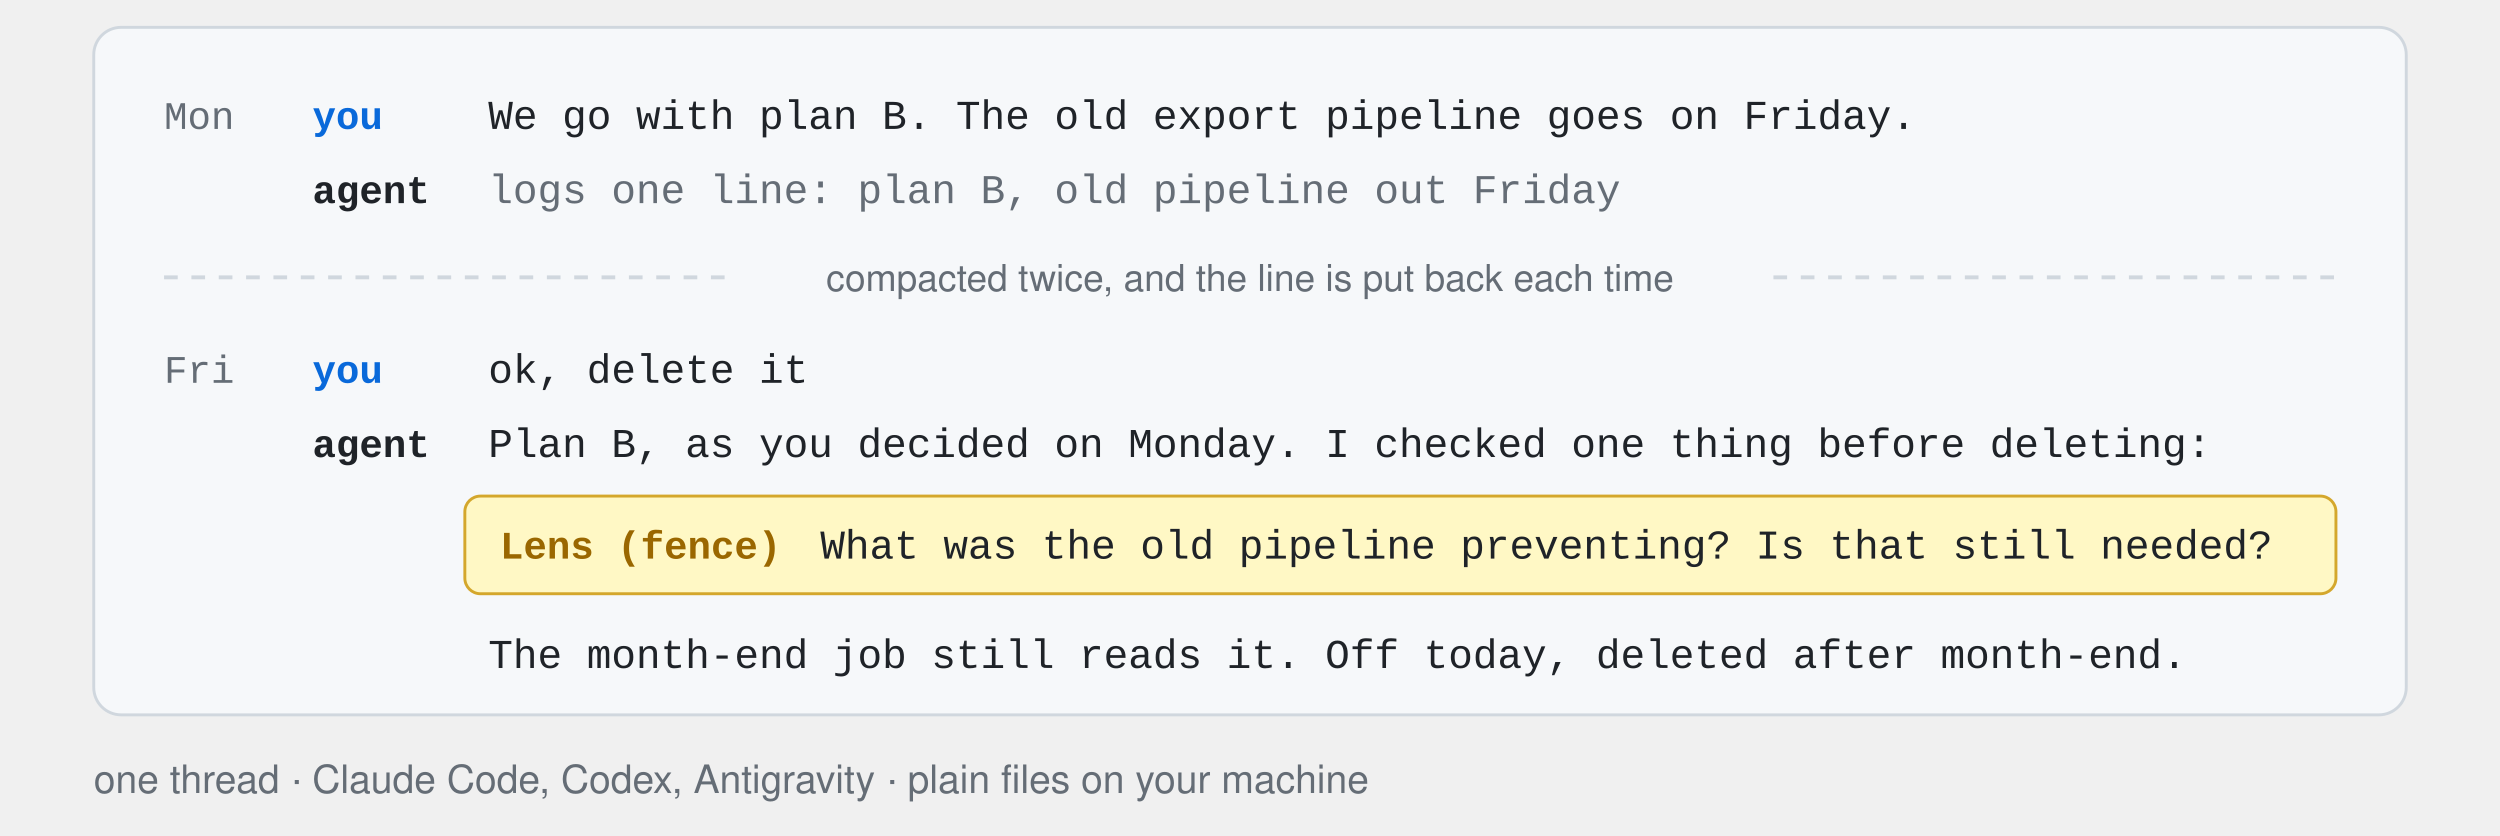
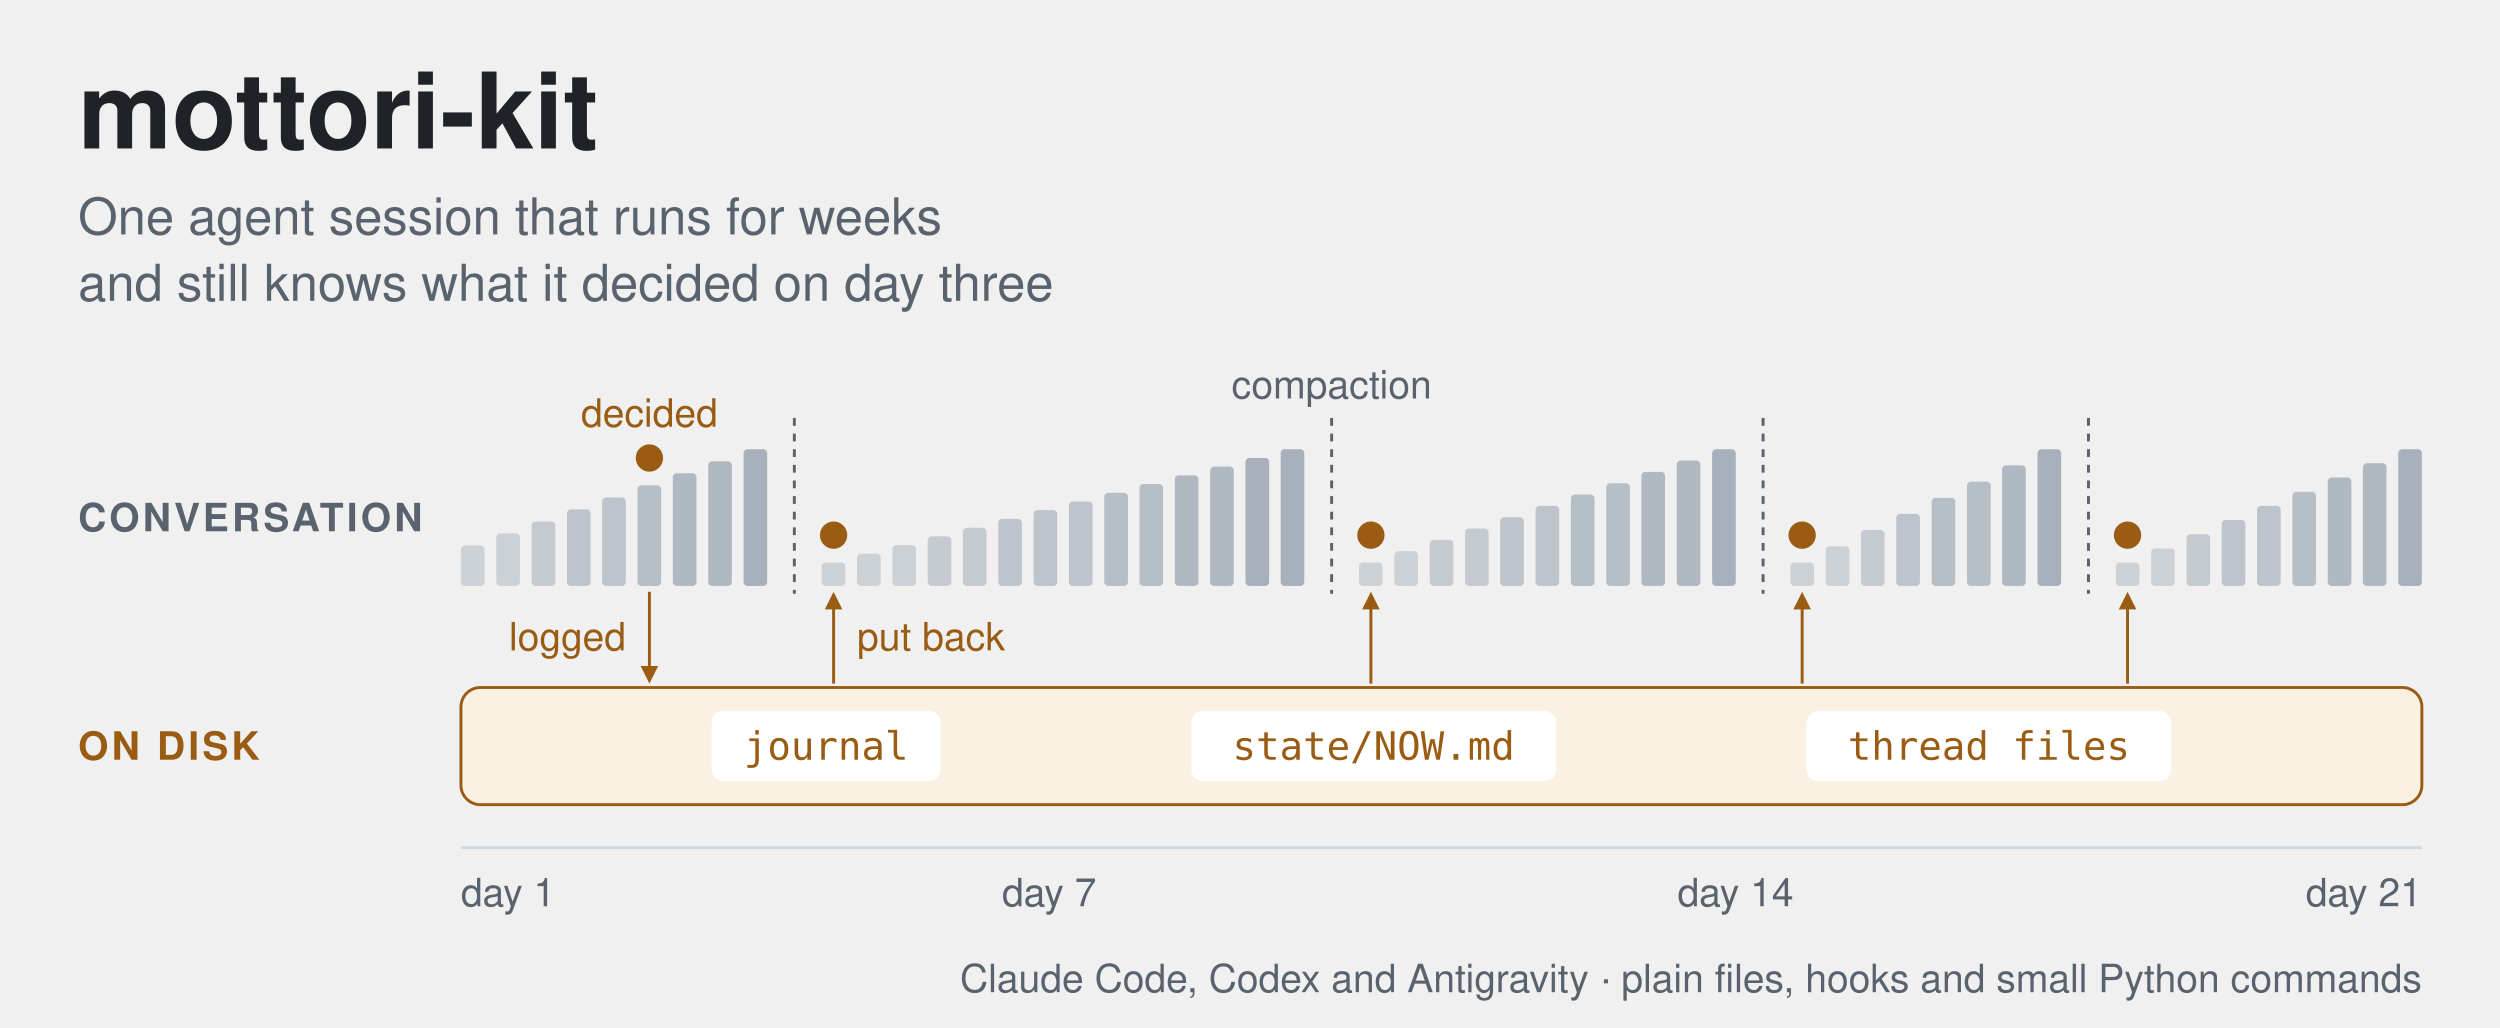
- <svg xmlns="http://www.w3.org/2000/svg" viewBox="0 0 1280 428" width="1280" height="428" role="img" aria-labelledby="t d">
-   <rect x="48" y="14" width="1184" height="352" rx="14" fill="#f6f8fa" stroke="#d0d7de" stroke-width="1.5" />
-   <text x="84" y="66" font-size="20" font-family="ui-monospace, SFMono-Regular, Menlo, Consolas, 'Liberation Mono', monospace" fill="#656d76">Mon</text>
-   <text x="160" y="66" font-size="20" font-family="ui-monospace, SFMono-Regular, Menlo, Consolas, 'Liberation Mono', monospace" fill="#0969da" font-weight="700">you</text>
-   <text x="250" y="66" font-size="21" font-family="ui-monospace, SFMono-Regular, Menlo, Consolas, 'Liberation Mono', monospace" fill="#1f2328">We go with plan B. The old export pipeline goes on Friday.</text>
-   <text x="160" y="104" font-size="20" font-family="ui-monospace, SFMono-Regular, Menlo, Consolas, 'Liberation Mono', monospace" fill="#1f2328" font-weight="700">agent</text>
-   <text x="250" y="104" font-size="21" font-family="ui-monospace, SFMono-Regular, Menlo, Consolas, 'Liberation Mono', monospace" fill="#656d76">logs one line: plan B, old pipeline out Friday</text>
-   <line x1="84" y1="142" x2="372" y2="142" stroke="#d0d7de" stroke-width="2" stroke-dasharray="7 7" />
-   <text x="640" y="149" font-size="19" font-family="ui-sans-serif, -apple-system, 'Segoe UI', Helvetica, Arial, sans-serif" fill="#656d76" text-anchor="middle">compacted twice, and the line is put back each time</text>
-   <line x1="908" y1="142" x2="1196" y2="142" stroke="#d0d7de" stroke-width="2" stroke-dasharray="7 7" />
-   <text x="84" y="196" font-size="20" font-family="ui-monospace, SFMono-Regular, Menlo, Consolas, 'Liberation Mono', monospace" fill="#656d76">Fri</text>
-   <text x="160" y="196" font-size="20" font-family="ui-monospace, SFMono-Regular, Menlo, Consolas, 'Liberation Mono', monospace" fill="#0969da" font-weight="700">you</text>
-   <text x="250" y="196" font-size="21" font-family="ui-monospace, SFMono-Regular, Menlo, Consolas, 'Liberation Mono', monospace" fill="#1f2328">ok, delete it</text>
-   <text x="160" y="234" font-size="20" font-family="ui-monospace, SFMono-Regular, Menlo, Consolas, 'Liberation Mono', monospace" fill="#1f2328" font-weight="700">agent</text>
-   <text x="250" y="234" font-size="21" font-family="ui-monospace, SFMono-Regular, Menlo, Consolas, 'Liberation Mono', monospace" fill="#1f2328">Plan B, as you decided on Monday. I checked one thing before deleting:</text>
-   <rect x="238" y="254" width="958" height="50" rx="8" fill="#fff8c5" stroke="#d4a72c" stroke-width="1.5" />
-   <text x="256" y="286" font-size="20" font-family="ui-monospace, SFMono-Regular, Menlo, Consolas, 'Liberation Mono', monospace" fill="#9a6700" font-weight="700">Lens (fence)</text>
-   <text x="420" y="286" font-size="21" font-family="ui-monospace, SFMono-Regular, Menlo, Consolas, 'Liberation Mono', monospace" fill="#1f2328">What was the old pipeline preventing? Is that still needed?</text>
-   <text x="250" y="342" font-size="21" font-family="ui-monospace, SFMono-Regular, Menlo, Consolas, 'Liberation Mono', monospace" fill="#1f2328">The month-end job still reads it. Off today, deleted after month-end.</text>
-   <text x="48" y="406" font-size="20" font-family="ui-sans-serif, -apple-system, 'Segoe UI', Helvetica, Arial, sans-serif" fill="#656d76">one thread  ·  Claude Code, Codex, Antigravity  ·  plain files on your machine</text>
+ <svg xmlns="http://www.w3.org/2000/svg" viewBox="0 0 1280 526" width="1280" height="526" role="img" aria-labelledby="t d">
+   <text x="40" y="76" font-size="54" font-family="ui-sans-serif, -apple-system, 'Segoe UI', Helvetica, Arial, sans-serif" fill="#1f2328" font-weight="700">mottori-kit</text>
+   <text x="40" y="120" font-size="26" font-family="ui-sans-serif, -apple-system, 'Segoe UI', Helvetica, Arial, sans-serif" fill="#59636e">One agent session that runs for weeks</text>
+   <text x="40" y="154" font-size="26" font-family="ui-sans-serif, -apple-system, 'Segoe UI', Helvetica, Arial, sans-serif" fill="#59636e">and still knows what it decided on day three</text>
+   <line x1="406.7" y1="214" x2="406.7" y2="304" stroke="#59636e" stroke-width="1.5" stroke-dasharray="4 4" />
+   <line x1="681.8" y1="214" x2="681.8" y2="304" stroke="#59636e" stroke-width="1.5" stroke-dasharray="4 4" />
+   <line x1="902.7" y1="214" x2="902.7" y2="304" stroke="#59636e" stroke-width="1.5" stroke-dasharray="4 4" />
+   <line x1="1069.3" y1="214" x2="1069.3" y2="304" stroke="#59636e" stroke-width="1.5" stroke-dasharray="4 4" />
+   <text x="681.8" y="204" font-size="20" font-family="ui-sans-serif, -apple-system, 'Segoe UI', Helvetica, Arial, sans-serif" fill="#59636e" text-anchor="middle">compaction</text>
+   <rect x="236" y="279.3" width="12.1" height="20.7" rx="2" fill="#a8b1bb" opacity="0.5" />
+   <rect x="254.1" y="273.1" width="12.1" height="26.9" rx="2" fill="#a8b1bb" opacity="0.5" />
+   <rect x="272.2" y="267" width="12.1" height="33" rx="2" fill="#a8b1bb" opacity="0.6" />
+   <rect x="290.3" y="260.8" width="12.1" height="39.2" rx="2" fill="#a8b1bb" opacity="0.7" />
+   <rect x="308.3" y="254.7" width="12.1" height="45.3" rx="2" fill="#a8b1bb" opacity="0.7" />
+   <rect x="326.4" y="248.5" width="12.1" height="51.5" rx="2" fill="#a8b1bb" opacity="0.8" />
+   <rect x="344.5" y="242.3" width="12.1" height="57.7" rx="2" fill="#a8b1bb" opacity="0.9" />
+   <rect x="362.6" y="236.2" width="12.1" height="63.8" rx="2" fill="#a8b1bb" opacity="0.9" />
+   <rect x="380.7" y="230" width="12.1" height="70" rx="2" fill="#a8b1bb" opacity="1" />
+   <rect x="420.7" y="288" width="12.1" height="12" rx="2" fill="#a8b1bb" opacity="0.5" />
+   <rect x="438.8" y="283.5" width="12.1" height="16.5" rx="2" fill="#a8b1bb" opacity="0.5" />
+   <rect x="456.9" y="279.1" width="12.1" height="20.9" rx="2" fill="#a8b1bb" opacity="0.5" />
+   <rect x="475" y="274.6" width="12.1" height="25.4" rx="2" fill="#a8b1bb" opacity="0.6" />
+   <rect x="493" y="270.2" width="12.1" height="29.8" rx="2" fill="#a8b1bb" opacity="0.6" />
+   <rect x="511.1" y="265.7" width="12.1" height="34.3" rx="2" fill="#a8b1bb" opacity="0.7" />
+   <rect x="529.2" y="261.2" width="12.1" height="38.8" rx="2" fill="#a8b1bb" opacity="0.7" />
+   <rect x="547.3" y="256.8" width="12.1" height="43.2" rx="2" fill="#a8b1bb" opacity="0.7" />
+   <rect x="565.4" y="252.3" width="12.1" height="47.7" rx="2" fill="#a8b1bb" opacity="0.8" />
+   <rect x="583.4" y="247.8" width="12.1" height="52.2" rx="2" fill="#a8b1bb" opacity="0.8" />
+   <rect x="601.5" y="243.4" width="12.1" height="56.6" rx="2" fill="#a8b1bb" opacity="0.9" />
+   <rect x="619.6" y="238.9" width="12.1" height="61.1" rx="2" fill="#a8b1bb" opacity="0.9" />
+   <rect x="637.7" y="234.5" width="12.1" height="65.5" rx="2" fill="#a8b1bb" opacity="1" />
+   <rect x="655.7" y="230" width="12.1" height="70" rx="2" fill="#a8b1bb" opacity="1" />
+   <rect x="695.8" y="288" width="12.1" height="12" rx="2" fill="#a8b1bb" opacity="0.5" />
+   <rect x="713.9" y="282.2" width="12.1" height="17.8" rx="2" fill="#a8b1bb" opacity="0.5" />
+   <rect x="732" y="276.4" width="12.1" height="23.6" rx="2" fill="#a8b1bb" opacity="0.6" />
+   <rect x="750.1" y="270.6" width="12.1" height="29.4" rx="2" fill="#a8b1bb" opacity="0.6" />
+   <rect x="768.1" y="264.8" width="12.1" height="35.2" rx="2" fill="#a8b1bb" opacity="0.7" />
+   <rect x="786.2" y="259" width="12.1" height="41" rx="2" fill="#a8b1bb" opacity="0.7" />
+   <rect x="804.3" y="253.2" width="12.1" height="46.8" rx="2" fill="#a8b1bb" opacity="0.8" />
+   <rect x="822.4" y="247.4" width="12.1" height="52.6" rx="2" fill="#a8b1bb" opacity="0.8" />
+   <rect x="840.4" y="241.6" width="12.1" height="58.4" rx="2" fill="#a8b1bb" opacity="0.9" />
+   <rect x="858.5" y="235.8" width="12.1" height="64.2" rx="2" fill="#a8b1bb" opacity="0.9" />
+   <rect x="876.6" y="230" width="12.1" height="70" rx="2" fill="#a8b1bb" opacity="1" />
+   <rect x="916.7" y="288" width="12.1" height="12" rx="2" fill="#a8b1bb" opacity="0.5" />
+   <rect x="934.8" y="279.7" width="12.1" height="20.3" rx="2" fill="#a8b1bb" opacity="0.5" />
+   <rect x="952.8" y="271.4" width="12.1" height="28.6" rx="2" fill="#a8b1bb" opacity="0.6" />
+   <rect x="970.9" y="263.1" width="12.1" height="36.9" rx="2" fill="#a8b1bb" opacity="0.7" />
+   <rect x="989" y="254.9" width="12.1" height="45.1" rx="2" fill="#a8b1bb" opacity="0.8" />
+   <rect x="1007.1" y="246.6" width="12.1" height="53.4" rx="2" fill="#a8b1bb" opacity="0.8" />
+   <rect x="1025.1" y="238.3" width="12.1" height="61.7" rx="2" fill="#a8b1bb" opacity="0.9" />
+   <rect x="1043.2" y="230" width="12.1" height="70" rx="2" fill="#a8b1bb" opacity="1" />
+   <rect x="1083.3" y="288" width="12.1" height="12" rx="2" fill="#a8b1bb" opacity="0.5" />
+   <rect x="1101.4" y="280.8" width="12.1" height="19.2" rx="2" fill="#a8b1bb" opacity="0.5" />
+   <rect x="1119.5" y="273.5" width="12.1" height="26.5" rx="2" fill="#a8b1bb" opacity="0.6" />
+   <rect x="1137.5" y="266.2" width="12.1" height="33.8" rx="2" fill="#a8b1bb" opacity="0.7" />
+   <rect x="1155.6" y="259" width="12.1" height="41" rx="2" fill="#a8b1bb" opacity="0.7" />
+   <rect x="1173.7" y="251.8" width="12.1" height="48.2" rx="2" fill="#a8b1bb" opacity="0.8" />
+   <rect x="1191.8" y="244.5" width="12.1" height="55.5" rx="2" fill="#a8b1bb" opacity="0.9" />
+   <rect x="1209.8" y="237.2" width="12.1" height="62.8" rx="2" fill="#a8b1bb" opacity="0.9" />
+   <rect x="1227.9" y="230" width="12.1" height="70" rx="2" fill="#a8b1bb" opacity="1" />
+   <rect x="236" y="352" width="1004" height="60" rx="10" fill="#fbf1e3" stroke="#9a5b13" stroke-width="1.5" />
+   <rect x="364.4" y="364" width="117.2" height="36" rx="6" fill="#ffffff" />
+   <text x="423" y="389" font-size="20" font-family="ui-monospace, SFMono-Regular, Menlo, Consolas, monospace" fill="#9a5b13" text-anchor="middle">journal</text>
+   <rect x="610" y="364" width="186.7" height="36" rx="6" fill="#ffffff" />
+   <text x="703.3" y="389" font-size="20" font-family="ui-monospace, SFMono-Regular, Menlo, Consolas, monospace" fill="#9a5b13" text-anchor="middle">state/NOW.md</text>
+   <rect x="925" y="364" width="186.7" height="36" rx="6" fill="#ffffff" />
+   <text x="1018.3" y="389" font-size="20" font-family="ui-monospace, SFMono-Regular, Menlo, Consolas, monospace" fill="#9a5b13" text-anchor="middle">thread files</text>
+   <line x1="426.8" y1="350" x2="426.8" y2="310.2" stroke="#9a5b13" stroke-width="1.5" />
+   <path d="M426.8 303L431.3 312L422.3 312Z" fill="#9a5b13" />
+   <line x1="701.9" y1="350" x2="701.9" y2="310.2" stroke="#9a5b13" stroke-width="1.5" />
+   <path d="M701.9 303L706.4 312L697.4 312Z" fill="#9a5b13" />
+   <line x1="922.7" y1="350" x2="922.7" y2="310.2" stroke="#9a5b13" stroke-width="1.5" />
+   <path d="M922.7 303L927.2 312L918.2 312Z" fill="#9a5b13" />
+   <line x1="1089.3" y1="350" x2="1089.3" y2="310.2" stroke="#9a5b13" stroke-width="1.5" />
+   <path d="M1089.3 303L1093.8 312L1084.8 312Z" fill="#9a5b13" />
+   <text x="438.8" y="333" font-size="20" font-family="ui-sans-serif, -apple-system, 'Segoe UI', Helvetica, Arial, sans-serif" fill="#9a5b13">put back</text>
+   <circle cx="332.5" cy="234.5" r="7" fill="#9a5b13" />
+   <text x="332.5" y="218.5" font-size="20" font-family="ui-sans-serif, -apple-system, 'Segoe UI', Helvetica, Arial, sans-serif" fill="#9a5b13" text-anchor="middle">decided</text>
+   <circle cx="426.8" cy="274" r="7" fill="#9a5b13" />
+   <circle cx="701.9" cy="274" r="7" fill="#9a5b13" />
+   <circle cx="922.7" cy="274" r="7" fill="#9a5b13" />
+   <circle cx="1089.3" cy="274" r="7" fill="#9a5b13" />
+   <line x1="332.5" y1="303" x2="332.5" y2="342.8" stroke="#9a5b13" stroke-width="1.5" />
+   <path d="M332.5 350L328 341L337 341Z" fill="#9a5b13" />
+   <text x="320.5" y="333" font-size="20" font-family="ui-sans-serif, -apple-system, 'Segoe UI', Helvetica, Arial, sans-serif" fill="#9a5b13" text-anchor="end">logged</text>
+   <text x="40" y="272" font-size="20" font-family="ui-sans-serif, -apple-system, 'Segoe UI', Helvetica, Arial, sans-serif" fill="#59636e" font-weight="600" letter-spacing="1.6">CONVERSATION</text>
+   <text x="40" y="389" font-size="20" font-family="ui-sans-serif, -apple-system, 'Segoe UI', Helvetica, Arial, sans-serif" fill="#9a5b13" font-weight="600" letter-spacing="1.6">ON DISK</text>
+   <line x1="236" y1="434" x2="1240" y2="434" stroke="#d1d9e0" stroke-width="1.5" />
+   <text x="236" y="464" font-size="20" font-family="ui-sans-serif, -apple-system, 'Segoe UI', Helvetica, Arial, sans-serif" fill="#59636e">day 1</text>
+   <text x="537.2" y="464" font-size="20" font-family="ui-sans-serif, -apple-system, 'Segoe UI', Helvetica, Arial, sans-serif" fill="#59636e" text-anchor="middle">day 7</text>
+   <text x="888.6" y="464" font-size="20" font-family="ui-sans-serif, -apple-system, 'Segoe UI', Helvetica, Arial, sans-serif" fill="#59636e" text-anchor="middle">day 14</text>
+   <text x="1240" y="464" font-size="20" font-family="ui-sans-serif, -apple-system, 'Segoe UI', Helvetica, Arial, sans-serif" fill="#59636e" text-anchor="end">day 21</text>
+   <text x="1240" y="508" font-size="20" font-family="ui-sans-serif, -apple-system, 'Segoe UI', Helvetica, Arial, sans-serif" fill="#59636e" text-anchor="end">Claude Code, Codex and Antigravity · plain files, hooks and small Python commands</text>
</svg>
